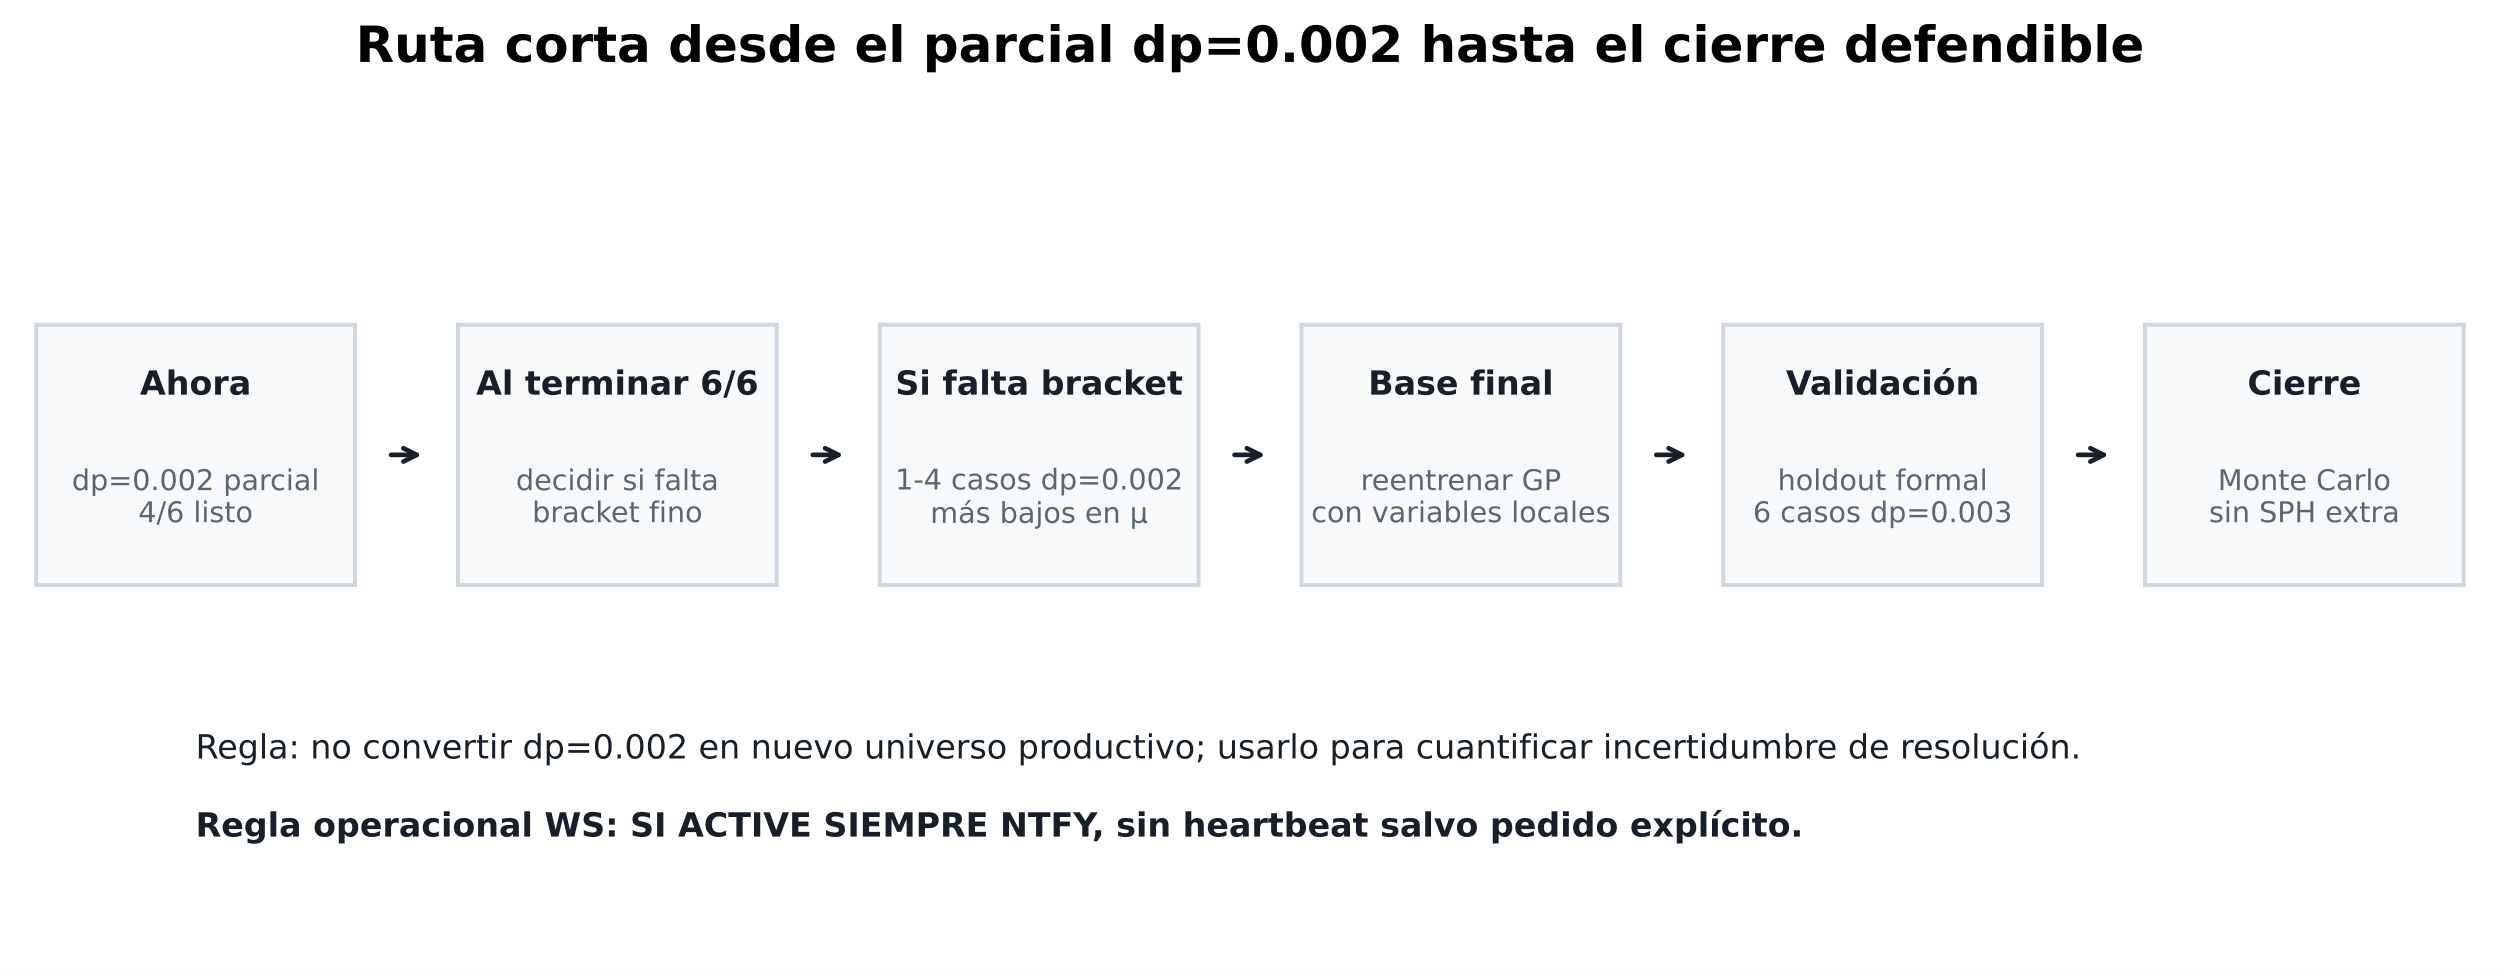
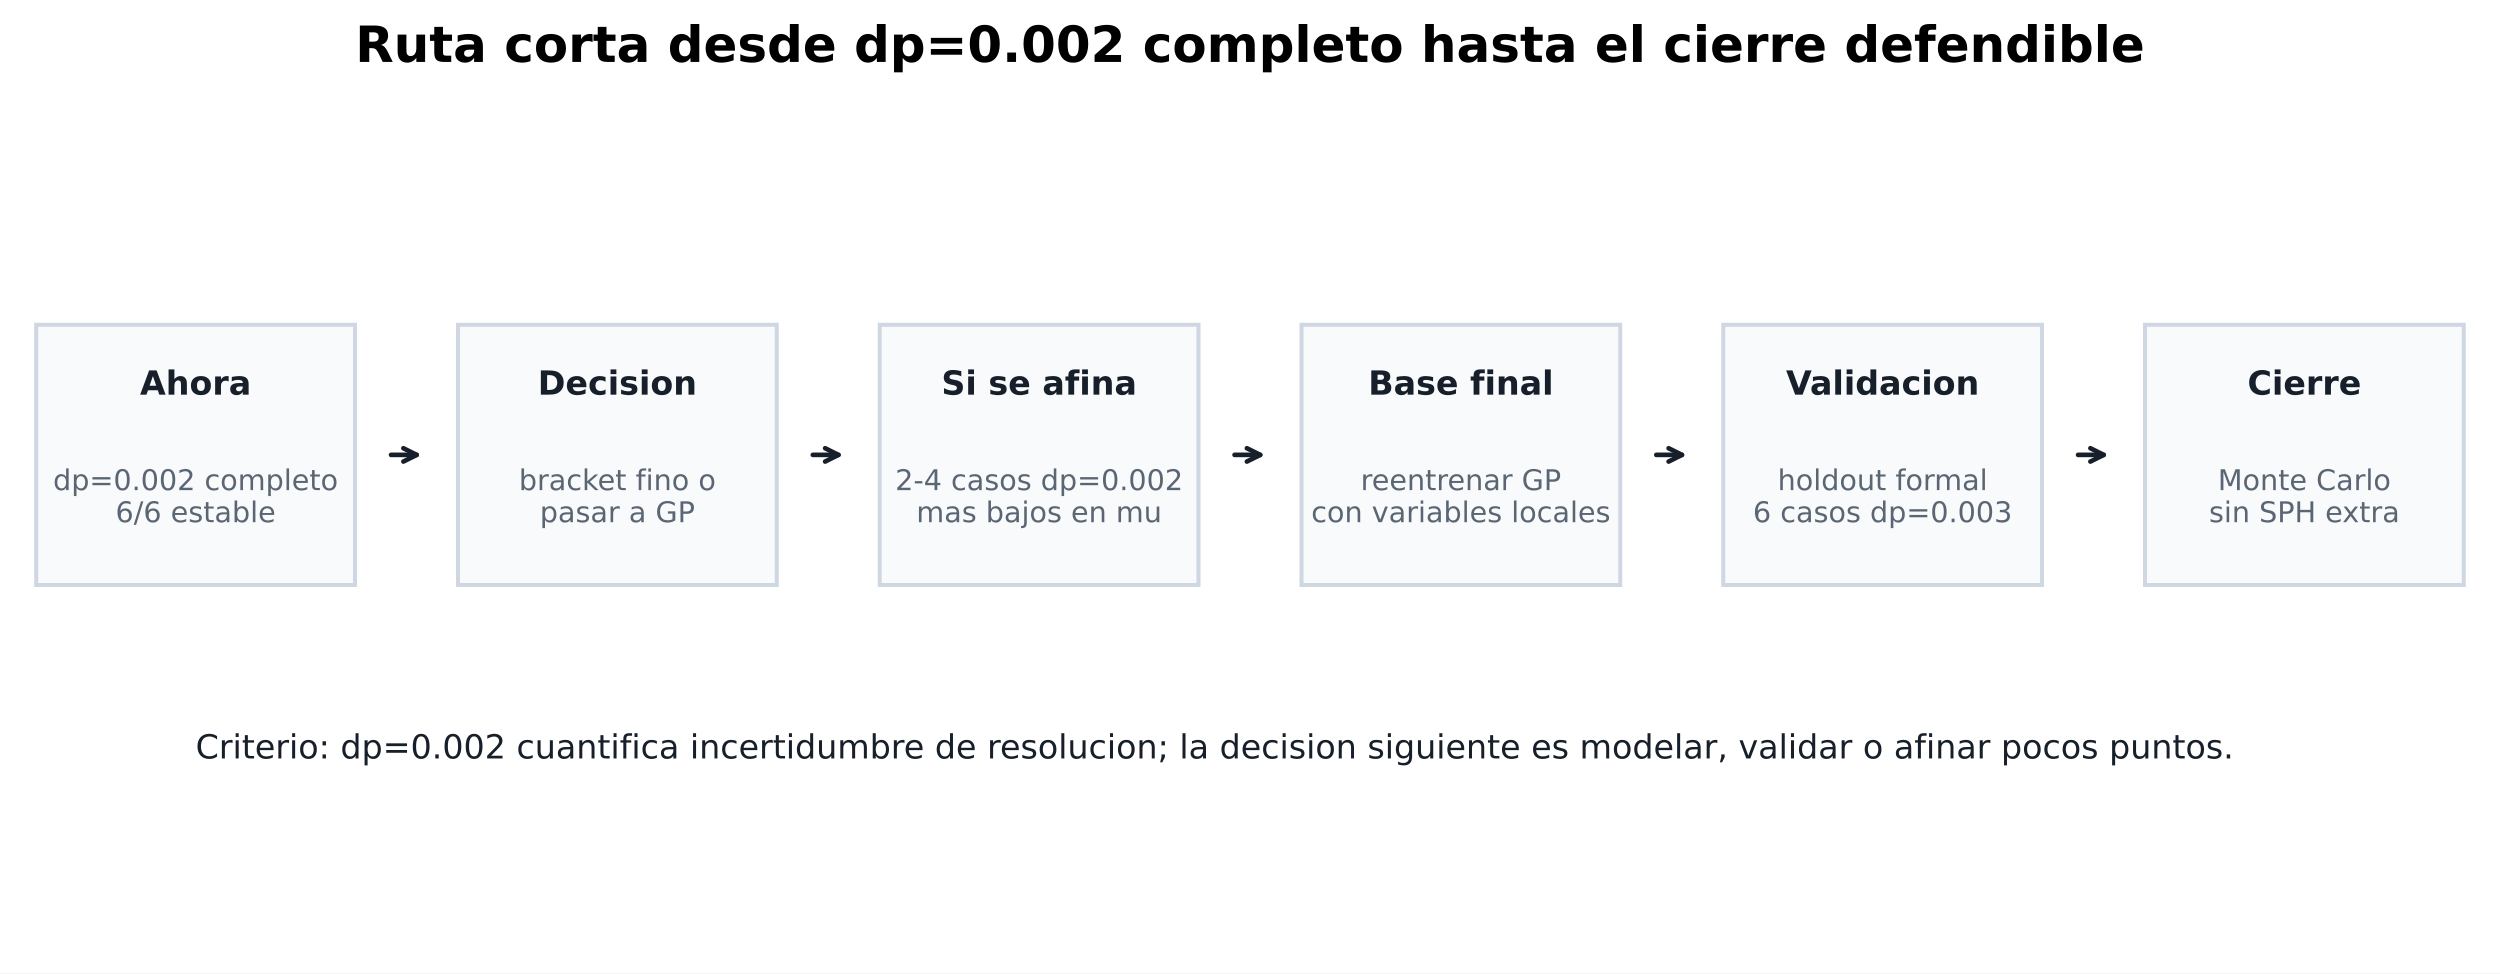
<svg xmlns="http://www.w3.org/2000/svg" width="750.96pt" height="292.366pt" viewBox="0 0 750.96 292.366" version="1.1">
  <defs>
    <style type="text/css">*{stroke-linejoin: round; stroke-linecap: butt}</style>
  </defs>
  <g id="figure_1">
    <g id="patch_1">
      <path d="M 0 292.366  L 750.96 292.366  L 750.96 0  L 0 0  z " style="fill: #ffffff" />
    </g>
    <g id="axes_1">
      <g id="patch_2">
-         <path d="M 10.883 175.727  L 106.636 175.727  L 106.636 97.557  L 10.883 97.557  z " clip-path="url(#pcca73a7cf8)" style="fill: #f8fafc; stroke: #cfd7e3; stroke-width: 1.2; stroke-linejoin: miter" />
+         <path d="M 10.883 175.727  L 106.636 175.727  L 106.636 97.557  L 10.883 97.557  z " clip-path="url(#p1d8d134c75)" style="fill: #f8fafc; stroke: #cfd7e3; stroke-width: 1.2; stroke-linejoin: miter" />
      </g>
      <g id="patch_3">
-         <path d="M 137.571 175.727  L 233.324 175.727  L 233.324 97.557  L 137.571 97.557  z " clip-path="url(#pcca73a7cf8)" style="fill: #f8fafc; stroke: #cfd7e3; stroke-width: 1.2; stroke-linejoin: miter" />
+         <path d="M 137.571 175.727  L 233.324 175.727  L 233.324 97.557  L 137.571 97.557  z " clip-path="url(#p1d8d134c75)" style="fill: #f8fafc; stroke: #cfd7e3; stroke-width: 1.2; stroke-linejoin: miter" />
      </g>
      <g id="patch_4">
-         <path d="M 264.259 175.727  L 360.012 175.727  L 360.012 97.557  L 264.259 97.557  z " clip-path="url(#pcca73a7cf8)" style="fill: #f8fafc; stroke: #cfd7e3; stroke-width: 1.2; stroke-linejoin: miter" />
+         <path d="M 264.259 175.727  L 360.012 175.727  L 360.012 97.557  L 264.259 97.557  z " clip-path="url(#p1d8d134c75)" style="fill: #f8fafc; stroke: #cfd7e3; stroke-width: 1.2; stroke-linejoin: miter" />
      </g>
      <g id="patch_5">
-         <path d="M 390.948 175.727  L 486.701 175.727  L 486.701 97.557  L 390.948 97.557  z " clip-path="url(#pcca73a7cf8)" style="fill: #f8fafc; stroke: #cfd7e3; stroke-width: 1.2; stroke-linejoin: miter" />
+         <path d="M 390.948 175.727  L 486.701 175.727  L 486.701 97.557  L 390.948 97.557  z " clip-path="url(#p1d8d134c75)" style="fill: #f8fafc; stroke: #cfd7e3; stroke-width: 1.2; stroke-linejoin: miter" />
      </g>
      <g id="patch_6">
-         <path d="M 517.636 175.727  L 613.389 175.727  L 613.389 97.557  L 517.636 97.557  z " clip-path="url(#pcca73a7cf8)" style="fill: #f8fafc; stroke: #cfd7e3; stroke-width: 1.2; stroke-linejoin: miter" />
+         <path d="M 517.636 175.727  L 613.389 175.727  L 613.389 97.557  L 517.636 97.557  z " clip-path="url(#p1d8d134c75)" style="fill: #f8fafc; stroke: #cfd7e3; stroke-width: 1.2; stroke-linejoin: miter" />
      </g>
      <g id="patch_7">
-         <path d="M 644.324 175.727  L 740.077 175.727  L 740.077 97.557  L 644.324 97.557  z " clip-path="url(#pcca73a7cf8)" style="fill: #f8fafc; stroke: #cfd7e3; stroke-width: 1.2; stroke-linejoin: miter" />
+         <path d="M 644.324 175.727  L 740.077 175.727  L 740.077 97.557  L 644.324 97.557  z " clip-path="url(#p1d8d134c75)" style="fill: #f8fafc; stroke: #cfd7e3; stroke-width: 1.2; stroke-linejoin: miter" />
      </g>
      <g id="text_1">
        <text style="fill: #17202a; font: 700 10px 'DejaVu Sans'; text-anchor: middle" x="58.759" y="118.556" transform="rotate(-0 58.7592 118.5558)">Ahora</text>
      </g>
      <g id="text_2">
-         <text style="fill: #5a6673; font: 8.6px 'DejaVu Sans'" transform="translate(21.59511 147.2283)">dp=0.002 parcial</text>
-         <text style="fill: #5a6673; font: 8.6px 'DejaVu Sans'" transform="translate(41.52628 156.8584)">4/6 listo</text>
+         <text style="fill: #5a6673; font: 8.6px 'DejaVu Sans'" transform="translate(15.94867 147.2283)">dp=0.002 completo</text>
+         <text style="fill: #5a6673; font: 8.6px 'DejaVu Sans'" transform="translate(34.69532 156.8584)">6/6 estable</text>
      </g>
      <g id="patch_8">
        <path d="M 117.471 136.642  Q 122.103 136.642 125.168 136.642  " style="fill: none; stroke: #17202a; stroke-width: 1.4; stroke-linecap: round" />
        <path d="M 121.168 134.642  L 125.168 136.642  L 121.168 138.642  " style="fill: none; stroke: #17202a; stroke-width: 1.4; stroke-linecap: round" />
      </g>
      <g id="text_3">
-         <text style="fill: #17202a; font: 700 10px 'DejaVu Sans'; text-anchor: middle" x="185.448" y="118.556" transform="rotate(-0 185.4475 118.5558)">Al terminar 6/6</text>
+         <text style="fill: #17202a; font: 700 10px 'DejaVu Sans'; text-anchor: middle" x="185.448" y="118.556" transform="rotate(-0 185.4475 118.5558)">Decision</text>
      </g>
      <g id="text_4">
-         <text style="fill: #5a6673; font: 8.6px 'DejaVu Sans'" transform="translate(154.9887 147.2283)">decidir si falta</text>
-         <text style="fill: #5a6673; font: 8.6px 'DejaVu Sans'" transform="translate(159.8538 156.8584)">bracket fino</text>
+         <text style="fill: #5a6673; font: 8.6px 'DejaVu Sans'" transform="translate(155.8561 147.2283)">bracket fino o</text>
+         <text style="fill: #5a6673; font: 8.6px 'DejaVu Sans'" transform="translate(162.1469 156.8584)">pasar a GP</text>
      </g>
      <g id="patch_9">
        <path d="M 244.16 136.642  Q 248.791 136.642 251.857 136.642  " style="fill: none; stroke: #17202a; stroke-width: 1.4; stroke-linecap: round" />
        <path d="M 247.857 134.642  L 251.857 136.642  L 247.857 138.642  " style="fill: none; stroke: #17202a; stroke-width: 1.4; stroke-linecap: round" />
      </g>
      <g id="text_5">
-         <text style="fill: #17202a; font: 700 10px 'DejaVu Sans'; text-anchor: middle" x="312.136" y="118.556" transform="rotate(-0 312.1358 118.5558)">Si falta bracket</text>
+         <text style="fill: #17202a; font: 700 10px 'DejaVu Sans'; text-anchor: middle" x="312.136" y="118.556" transform="rotate(-0 312.1358 118.5558)">Si se afina</text>
      </g>
      <g id="text_6">
-         <text style="fill: #5a6673; font: 8.6px 'DejaVu Sans'" transform="translate(268.896 147.0219)">1-4 casos dp=0.002</text>
-         <text style="fill: #5a6673; font: 8.6px 'DejaVu Sans'" transform="translate(279.435 157.0648)">más bajos en μ</text>
+         <text style="fill: #5a6673; font: 8.6px 'DejaVu Sans'" transform="translate(268.896 147.2283)">2-4 casos dp=0.002</text>
+         <text style="fill: #5a6673; font: 8.6px 'DejaVu Sans'" transform="translate(275.2573 156.8584)">mas bajos en mu</text>
      </g>
      <g id="patch_10">
        <path d="M 370.848 136.642  Q 375.479 136.642 378.545 136.642  " style="fill: none; stroke: #17202a; stroke-width: 1.4; stroke-linecap: round" />
        <path d="M 374.545 134.642  L 378.545 136.642  L 374.545 138.642  " style="fill: none; stroke: #17202a; stroke-width: 1.4; stroke-linecap: round" />
      </g>
      <g id="text_7">
        <text style="fill: #17202a; font: 700 10px 'DejaVu Sans'; text-anchor: middle" x="438.824" y="118.556" transform="rotate(-0 438.8242 118.5558)">Base final</text>
      </g>
      <g id="text_8">
        <text style="fill: #5a6673; font: 8.6px 'DejaVu Sans'" transform="translate(408.7148 147.2283)">reentrenar GP</text>
        <text style="fill: #5a6673; font: 8.6px 'DejaVu Sans'" transform="translate(393.8771 156.8584)">con variables locales</text>
      </g>
      <g id="patch_11">
        <path d="M 497.536 136.642  Q 502.168 136.642 505.233 136.642  " style="fill: none; stroke: #17202a; stroke-width: 1.4; stroke-linecap: round" />
        <path d="M 501.233 134.642  L 505.233 136.642  L 501.233 138.642  " style="fill: none; stroke: #17202a; stroke-width: 1.4; stroke-linecap: round" />
      </g>
      <g id="text_9">
-         <text style="fill: #17202a; font: 700 10px 'DejaVu Sans'; text-anchor: middle" x="565.512" y="118.556" transform="rotate(-0 565.5125 118.5558)">Validación</text>
+         <text style="fill: #17202a; font: 700 10px 'DejaVu Sans'; text-anchor: middle" x="565.512" y="118.556" transform="rotate(-0 565.5125 118.5558)">Validacion</text>
      </g>
      <g id="text_10">
        <text style="fill: #5a6673; font: 8.6px 'DejaVu Sans'" transform="translate(533.9679 147.2283)">holdout formal</text>
        <text style="fill: #5a6673; font: 8.6px 'DejaVu Sans'" transform="translate(526.5599 156.8584)">6 casos dp=0.003</text>
      </g>
      <g id="patch_12">
        <path d="M 624.225 136.642  Q 628.856 136.642 631.922 136.642  " style="fill: none; stroke: #17202a; stroke-width: 1.4; stroke-linecap: round" />
        <path d="M 627.922 134.642  L 631.922 136.642  L 627.922 138.642  " style="fill: none; stroke: #17202a; stroke-width: 1.4; stroke-linecap: round" />
      </g>
      <g id="text_11">
        <text style="fill: #17202a; font: 700 10px 'DejaVu Sans'; text-anchor: middle" x="692.201" y="118.556" transform="rotate(-0 692.2008 118.5558)">Cierre</text>
      </g>
      <g id="text_12">
        <text style="fill: #5a6673; font: 8.6px 'DejaVu Sans'" transform="translate(666.2053 147.2283)">Monte Carlo</text>
        <text style="fill: #5a6673; font: 8.6px 'DejaVu Sans'" transform="translate(663.5473 156.8584)">sin SPH extra</text>
      </g>
      <g id="text_13">
-         <text style="fill: #17202a; font: 10px 'DejaVu Sans'; text-anchor: start" x="58.759" y="227.841" transform="rotate(-0 58.7592 227.8407)">Regla: no convertir dp=0.002 en nuevo universo productivo; usarlo para cuantificar incertidumbre de resolución.</text>
+         <text style="fill: #17202a; font: 10px 'DejaVu Sans'; text-anchor: start" x="58.759" y="227.841" transform="rotate(-0 58.7592 227.8407)">Criterio: dp=0.002 cuantifica incertidumbre de resolucion; la decision siguiente es modelar, validar o afinar pocos puntos.</text>
      </g>
      <g id="text_14">
-         <text style="fill: #17202a; font: 700 10px 'DejaVu Sans'; text-anchor: start" x="58.759" y="251.292" transform="rotate(-0 58.7592 251.2918)">Regla operacional WS: SI ACTIVE SIEMPRE NTFY, sin heartbeat salvo pedido explícito.</text>
-       </g>
-       <g id="text_15">
-         <text style="font: 700 15px 'DejaVu Sans'; text-anchor: middle" x="375.48" y="18.598" transform="rotate(-0 375.48 18.59766)">Ruta corta desde el parcial dp=0.002 hasta el cierre defendible</text>
+         <text style="font: 700 15px 'DejaVu Sans'; text-anchor: middle" x="375.48" y="18.598" transform="rotate(-0 375.48 18.59766)">Ruta corta desde dp=0.002 completo hasta el cierre defendible</text>
      </g>
    </g>
  </g>
  <defs>
-     <clipPath id="pcca73a7cf8">
+     <clipPath id="p1d8d134c75">
      <rect x="7.2" y="24.598" width="736.56" height="260.568" />
    </clipPath>
  </defs>
</svg>
